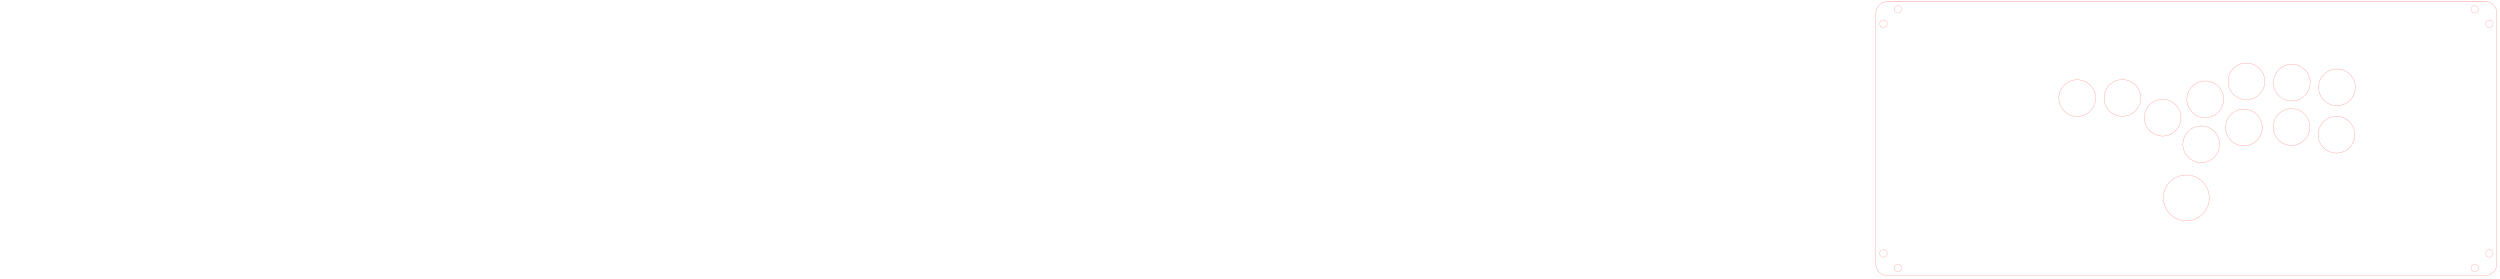
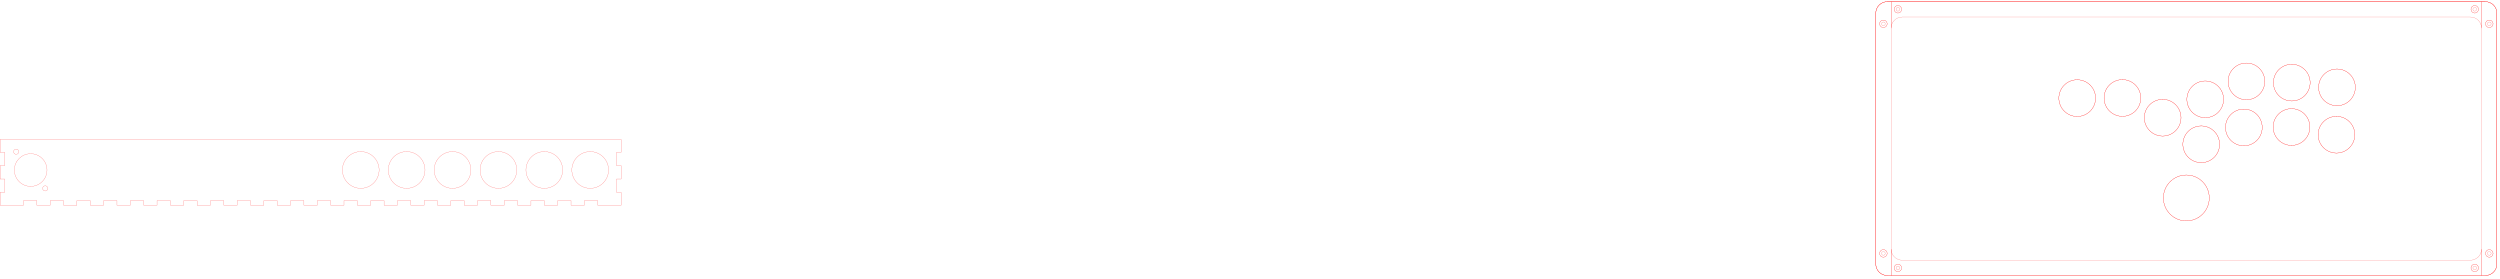
<svg xmlns="http://www.w3.org/2000/svg" width="1634.287mm" height="182.15mm" viewBox="0 0 1634.287 182.15" version="1.1" preserveAspectRatio="xMidYMid" id="svg6881" xml:space="preserve">
  <defs id="defs6885" />
-   <g id="g2096" style="display:none;fill:none;stroke:#000000;stroke-width:0.1;stroke-dasharray:none" transform="translate(0.2516511,5.52744)">
-     <path style="fill:none;stroke:#ff0000;stroke-width:0.1;stroke-dasharray:none" d="M 2.798,-4.419 V 3.986 H -0.202 V 12.716 H 2.798 v 8.73 h -3 v 8.73 H 2.798 v 8.405 H 15.093 V -4.419 Z" id="left_outsideCutPath-5" />
-     <path style="fill:none;stroke:#ff0000;stroke-width:0.1;stroke-dasharray:none" d="m 15.193,-4.419 v 8.405 h 3 V 12.716 h -3 v 8.73 h 3 v 8.73 h -3 v 8.405 h 15.305 V -4.419 Z" id="front_outsideCutPath-8" />
-   </g>
-   <g id="g2096-5" style="display:none;fill:none;stroke:#000000;stroke-width:0.1;stroke-dasharray:none" transform="translate(35.80163,-2.515885)">
-     <path style="color:#000000;display:none;fill:none;stroke:#ff0000;stroke-width:0.1;stroke-dasharray:none;stroke-opacity:1" d="M 38.527,0.045 H 50.732 V 42.955 H 38.527 v -8.404 h -3 v -8.641 h 3 v -8.82 h -3 V 8.449 h 3 z" transform="translate(-35.80163,3.574219)" id="path3102" />
-     <path style="color:#000000;display:none;fill:none;stroke:#ff0000;stroke-width:0.1;stroke-dasharray:none;stroke-opacity:1" d="M 50.924,0.045 H 66.139 V 42.955 H 50.924 v -8.314 h 3 v -8.82 h -3 v -8.641 h 3 V 8.359 h -3 z" transform="translate(-35.80163,3.574219)" id="path3106" />
-     <path style="color:#000000;display:none;fill:#ff0000;stroke:none;stroke-width:0.1;stroke-dasharray:none" d="M 2.682,3.619 H 14.977 V 46.619 H 2.682 V 38.215 H -0.318 V 29.484 H 2.682 V 20.754 H -0.318 V 12.023 H 2.682 Z" id="path3253" />
-     <path style="color:#000000;display:none;fill:#ff0000;stroke:none;stroke-width:0.1;stroke-dasharray:none" d="m 15.066,3.574 h 15.305 v 43 H 15.066 v -8.404 h 3 v -8.73 h -3 v -8.73 h 3 v -8.73 h -3 z" id="path3257" />
-     <path style="color:#000000;fill:none;stroke:#ff0000;stroke-width:0.1;stroke-dasharray:none;stroke-opacity:1" d="m 2.592,3.619 v 0.045 0.045 8.314 h -3 v 8.91 H 2.592 v 8.551 h -3 v 8.91 H 2.592 v 8.404 H 15.066 V 3.619 Z" id="left_outsideCutPath-5-7" />
-     <path style="color:#000000;fill:none;stroke:#ff0000;stroke-width:0.1;stroke-dasharray:none;stroke-opacity:1" d="m 15.066,3.619 v 0.045 0.045 8.494 h 3 v 8.551 h -3 v 8.91 h 3 v 8.551 h -3 v 8.584 H 30.551 V 3.619 Z" id="front_outsideCutPath-8-5" />
-   </g>
-   <g id="g2790" style="display:none;fill:none;stroke:#000000;stroke-width:0.1;stroke-dasharray:none" transform="translate(0.05,1.158333)">
+   <g id="g2790" style="display:inline;fill:none;stroke:#000000;stroke-width:0.1;stroke-dasharray:none" transform="translate(0.05,1.158333)">
    <path style="stroke:#ff0000;stroke-width:0.1;stroke-dasharray:none" d="m 0,90 v 8.405 h 3 v 8.73 H 0 v 8.73 h 3 v 8.73 H 0 V 133 h 15.305 v -3 h 8.73 v 3 h 8.73 v -3 h 8.73 v 3 h 8.73 v -3 h 8.73 v 3 h 8.73 v -3 h 8.73 v 3 h 8.73 v -3 h 8.73 v 3 h 8.73 v -3 h 8.73 v 3 h 8.73 v -3 h 8.73 v 3 h 8.73 v -3 h 8.73 v 3 h 8.73 v -3 h 8.73 v 3 h 8.73 v -3 h 8.73 v 3 h 8.73 v -3 h 8.73 v 3 h 8.73 v -3 h 8.73 v 3 h 8.73 v -3 h 8.73 v 3 h 8.73 v -3 h 8.73 v 3 h 8.73 v -3 h 8.73 v 3 h 8.73 v -3 h 8.73 v 3 h 8.73 v -3 h 8.73 v 3 h 8.73 v -3 h 8.73 v 3 h 8.73 v -3 h 8.73 v 3 h 8.73 v -3 h 8.73 v 3 h 8.73 v -3 h 8.73 v 3 h 8.73 v -3 h 8.73 v 3 H 406 v -8.405 h -3 v -8.73 h 3 v -8.73 h -3 v -8.73 h 3 V 90 Z" id="back_outsideCutPath" />
    <g id="g2849" transform="translate(3.609898,-1.710373)" style="stroke-width:0.1;stroke-dasharray:none">
      <path d="m -3142.288,869.515 a 45.354,45.354 0 0 0 -90.709,0 45.354,45.354 0 0 0 90.709,0 z" style="fill:none;stroke:#ff0000;stroke-width:0.378;stroke-dasharray:none" id="path2890-2-0" transform="matrix(0.2645833,0,0,0.2645833,1225.566,-118.3967)" />
      <path d="m 364.169,111.662 a 12,12 0 0 0 -24,0 12,12 0 0 0 24,0 z" style="fill:none;stroke:#ff0000;stroke-width:0.1;stroke-dasharray:none" id="path2890-2-0-2" />
      <path d="m -3142.288,869.515 a 45.354,45.354 0 0 0 -90.709,0 45.354,45.354 0 0 0 90.709,0 z" style="fill:none;stroke:#ff0000;stroke-width:0.378;stroke-dasharray:none" id="path2890-2-0-4" transform="matrix(0.2645833,0,0,0.2645833,1165.566,-118.3967)" />
      <path d="m 364.169,111.662 a 12,12 0 0 0 -24,0 12,12 0 0 0 24,0 z" style="fill:none;stroke:#ff0000;stroke-width:0.1;stroke-dasharray:none" id="path2890-2-0-2-4" transform="translate(-60)" />
      <path d="m 274.169,111.662 a 12,12 0 0 0 -24,0 12,12 0 0 0 24,0 z" style="fill:none;stroke:#ff0000;stroke-width:0.1;stroke-dasharray:none" id="path2890-2-0-4-9" />
      <path d="m 244.169,111.662 a 12,12 0 0 0 -24,0 12,12 0 0 0 24,0 z" style="fill:none;stroke:#ff0000;stroke-width:0.1;stroke-dasharray:none" id="path2890-2-0-2-4-1" />
    </g>
    <g id="g401" style="fill:none;stroke:#000000;stroke-width:0.1;stroke-dasharray:none" transform="translate(3.609898,-1.710373)">
      <path d="m 27.07,111.711 a 10.675,10.675 0 0 0 -21.35,0 10.675,10.675 0 0 0 21.35,0 z" style="fill:none;stroke:#ff0000;stroke-width:0.1;stroke-dasharray:none" id="path2890-2-0-2-4-1-8" />
      <ellipse style="display:inline;fill:none;stroke:#ff0000;stroke-width:0.1;stroke-dasharray:none;stroke-opacity:1" id="path838-8-3-5" cx="25.896" cy="123.712" rx="1.7" ry="1.7" />
      <ellipse style="display:inline;fill:none;stroke:#ff0000;stroke-width:0.1;stroke-dasharray:none;stroke-opacity:1" id="path838-8-3-5-4-2" cx="6.896" cy="99.712" rx="1.7" ry="1.7" />
    </g>
  </g>
  <g id="g264" transform="translate(635.2418,1.108333)" style="display:inline;stroke-width:0.1;stroke-dasharray:none">
    <rect style="display:none;fill:none;fill-opacity:1;fill-rule:evenodd;stroke:#ff0000;stroke-width:0.094;stroke-dasharray:none" id="rect4792" width="390.006" height="163.006" x="598.997" y="7.997" rx="7.5" ry="7.5" transform="translate(1.125e-6)" />
    <rect style="fill:none;stroke:#ff0000;stroke-width:0.1;stroke-dasharray:none" id="rect372" width="406" height="179" x="591" y="-5.1409003e-08" rx="7.5" ry="7.5" />
    <g id="g2122-5" transform="translate(18.45759,-12.65129)" style="display:none;stroke-width:0.1;stroke-dasharray:none">
      <path d="M 773.742,35.901 V 23.251 h -0.8 V 22.651 h -13.85 v 0.6 h -0.8 v 12.65 h 0.8 v 0.6 h 13.85 v -0.6 z" style="fill:none;stroke:#ff0000;stroke-width:0.1;stroke-dasharray:none;stroke-opacity:1" id="path408-3-6-6" />
      <path d="M 754.692,35.901 V 23.251 h -0.8 V 22.651 h -13.85 v 0.6 h -0.8 v 12.65 h 0.8 v 0.6 h 13.85 v -0.6 z" style="fill:none;stroke:#ff0000;stroke-width:0.1;stroke-dasharray:none;stroke-opacity:1" id="path408-3-2" />
      <path d="m 720.992,23.251 h -0.8 v 12.65 h 0.8 v 0.6 h 13.85 v -0.6 h 0.8 V 23.251 h -0.8 V 22.651 h -13.85 z" style="fill:none;stroke:#ff0000;stroke-width:0.1;stroke-dasharray:none;stroke-opacity:1" id="path392-9" />
      <path d="M 830.891,35.901 V 23.251 h -0.8 V 22.651 h -13.85 v 0.6 h -0.8 v 12.65 h 0.8 v 0.6 h 13.85 v -0.6 z" style="fill:none;stroke:#ff0000;stroke-width:0.1;stroke-dasharray:none;stroke-opacity:1" id="path408-3-6-7-1" />
      <path d="M 811.842,35.901 V 23.251 h -0.8 V 22.651 h -13.85 v 0.6 h -0.8 v 12.65 h 0.8 v 0.6 h 13.85 v -0.6 z" style="fill:none;stroke:#ff0000;stroke-width:0.1;stroke-dasharray:none;stroke-opacity:1" id="path408-3-5-2" />
      <path d="m 778.142,23.251 h -0.8 v 12.65 h 0.8 v 0.6 h 13.85 v -0.6 h 0.8 V 23.251 h -0.8 V 22.651 h -13.85 z" style="fill:none;stroke:#ff0000;stroke-width:0.1;stroke-dasharray:none;stroke-opacity:1" id="path392-3-7" />
    </g>
    <g id="g2894-3-6" transform="matrix(0.2645833,0,0,0.2645833,588.5936,-118.3467)" style="display:inline;fill:none;fill-opacity:1;fill-rule:evenodd;stroke-width:0.378;stroke-dasharray:none">
      <path d="m 858.515,799.631 a 45.354,45.354 0 0 0 -90.709,0 45.354,45.354 0 0 0 90.709,0 z" style="display:inline;fill:none;fill-opacity:1;fill-rule:evenodd;stroke:#ff0000;stroke-width:0.378;stroke-dasharray:none" id="path2870-3-2" />
      <path d="m 963.817,757.994 a 45.354,45.354 0 0 0 -90.709,0 45.354,45.354 0 0 0 90.709,0 z" style="display:inline;fill:none;fill-opacity:1;fill-rule:evenodd;stroke:#ff0000;stroke-width:0.378;stroke-dasharray:none" id="path2872-0-9" />
      <path d="m 1192.621,775.931 a 45.354,45.354 0 0 0 -90.709,0 45.354,45.354 0 0 0 90.709,0 z" style="display:inline;fill:none;fill-opacity:1;fill-rule:evenodd;stroke:#ff0000;stroke-width:0.378;stroke-dasharray:none" id="path2874-8-1" />
      <path d="m 1193.865,658.938 a 45.354,45.354 0 0 0 -90.709,0 45.354,45.354 0 0 0 90.709,0 z" style="display:inline;fill:none;fill-opacity:1;fill-rule:evenodd;stroke:#ff0000;stroke-width:0.378;stroke-dasharray:none" id="path2876-8-2" />
      <path d="m 1082.194,647.269 a 45.354,45.354 0 0 0 -90.709,0 45.354,45.354 0 0 0 90.709,0 z" style="display:inline;fill:none;fill-opacity:1;fill-rule:evenodd;stroke:#ff0000;stroke-width:0.378;stroke-dasharray:none" id="path2878-6-7" />
      <path d="m 970.16,644.216 a 45.354,45.354 0 0 0 -90.709,0 45.354,45.354 0 0 0 90.709,0 z" style="display:inline;fill:none;fill-opacity:1;fill-rule:evenodd;stroke:#ff0000;stroke-width:0.378;stroke-dasharray:none" id="path2880-0-0" />
      <path d="m 868.423,688.519 a 45.354,45.354 0 0 0 -90.709,0 45.354,45.354 0 0 0 90.709,0 z" style="display:inline;fill:none;fill-opacity:1;fill-rule:evenodd;stroke:#ff0000;stroke-width:0.378;stroke-dasharray:none" id="path2882-0-9" />
      <path d="m 763.205,733.935 a 45.354,45.354 0 0 0 -90.709,0 45.354,45.354 0 0 0 90.709,0 z" style="display:inline;fill:none;fill-opacity:1;fill-rule:evenodd;stroke:#ff0000;stroke-width:0.378;stroke-dasharray:none" id="path2884-5-3" />
      <path d="m 663.758,685.193 a 45.354,45.354 0 0 0 -90.709,0 45.354,45.354 0 0 0 90.709,0 z" style="display:inline;fill:none;fill-opacity:1;fill-rule:evenodd;stroke:#ff0000;stroke-width:0.378;stroke-dasharray:none" id="path2886-3-6" />
      <path d="m 552.111,685.529 a 45.354,45.354 0 0 0 -90.709,0 45.354,45.354 0 0 0 90.709,0 z" style="display:inline;fill:none;fill-opacity:1;fill-rule:evenodd;stroke:#ff0000;stroke-width:0.378;stroke-dasharray:none" id="path2888-8-0" />
      <path d="m 1081.552,756.954 a 45.354,45.354 0 0 0 -90.709,0 45.354,45.354 0 0 0 90.709,0 z" style="display:inline;fill:none;fill-opacity:1;fill-rule:evenodd;stroke:#ff0000;stroke-width:0.378;stroke-dasharray:none" id="path2890-2-6" />
      <path d="m 833.033,932.181 a 56.693,56.693 0 0 0 -113.386,0 56.693,56.693 0 0 0 113.386,0 z" style="display:inline;fill:none;fill-opacity:1;fill-rule:evenodd;stroke:#ff0000;stroke-width:0.378;stroke-dasharray:none" id="path2892-2-2" />
    </g>
    <circle style="display:inline;fill:none;fill-opacity:1;fill-rule:evenodd;stroke:#ff0000;stroke-width:0.085;stroke-dasharray:none;stroke-opacity:1" id="circle5123" cx="992.046" cy="164.546" r="2.458" transform="translate(-0.00454167)" />
    <circle style="display:inline;fill:none;fill-opacity:1;fill-rule:evenodd;stroke:#ff0000;stroke-width:0.085;stroke-dasharray:none;stroke-opacity:1" id="circle5123-3" cx="992.046" cy="14.454" r="2.458" transform="translate(-0.00454167)" />
    <circle style="display:inline;fill:none;fill-opacity:1;fill-rule:evenodd;stroke:#ff0000;stroke-width:0.085;stroke-dasharray:none;stroke-opacity:1" id="circle6011" cx="982.546" cy="4.954" r="2.458" transform="matrix(-1,0,0,1,1587.996,3.9166666e-8)" />
    <circle style="display:inline;fill:none;fill-opacity:1;fill-rule:evenodd;stroke:#ff0000;stroke-width:0.085;stroke-dasharray:none;stroke-opacity:1" id="circle497" cx="605.455" cy="4.954" r="2.458" transform="matrix(-1,0,0,1,1587.996,3.9166666e-8)" />
-     <circle style="display:inline;stroke-width:0.085;stroke-dasharray:none;fill:none;fill-opacity:1;fill-rule:evenodd;stroke:#ff0000;stroke-opacity:1" id="circle3695" cx="595.955" cy="164.546" r="2.458" transform="translate(-0.00454167)" />
-     <circle style="display:inline;stroke-width:0.085;stroke-dasharray:none;fill:none;fill-opacity:1;fill-rule:evenodd;stroke:#ff0000;stroke-opacity:1" id="ellipse252-4-3" cx="595.955" cy="14.454" r="2.458" transform="translate(-0.00454167)" />
-     <circle style="display:inline;stroke-width:0.085;stroke-dasharray:none;fill:none;fill-opacity:1;fill-rule:evenodd;stroke:#ff0000;stroke-opacity:1" id="circle4478" cx="982.546" cy="174.046" r="2.458" transform="translate(-0.00454167)" />
-     <circle style="display:inline;stroke-width:0.085;stroke-dasharray:none;fill:none;fill-opacity:1;fill-rule:evenodd;stroke:#ff0000;stroke-opacity:1" id="circle4937" cx="605.455" cy="174.046" r="2.458" transform="translate(-0.00454167)" />
+     <circle style="display:inline;fill:none;fill-opacity:1;fill-rule:evenodd;stroke:#ff0000;stroke-width:0.085;stroke-dasharray:none;stroke-opacity:1" id="circle3695" cx="595.955" cy="164.546" r="2.458" transform="translate(-0.00454167)" />
+     <circle style="display:inline;fill:none;fill-opacity:1;fill-rule:evenodd;stroke:#ff0000;stroke-width:0.085;stroke-dasharray:none;stroke-opacity:1" id="ellipse252-4-3" cx="595.955" cy="14.454" r="2.458" transform="translate(-0.00454167)" />
+     <circle style="display:inline;fill:none;fill-opacity:1;fill-rule:evenodd;stroke:#ff0000;stroke-width:0.085;stroke-dasharray:none;stroke-opacity:1" id="circle4478" cx="982.546" cy="174.046" r="2.458" transform="translate(-0.00454167)" />
+     <circle style="display:inline;fill:none;fill-opacity:1;fill-rule:evenodd;stroke:#ff0000;stroke-width:0.085;stroke-dasharray:none;stroke-opacity:1" id="circle4937" cx="605.455" cy="174.046" r="2.458" transform="translate(-0.00454167)" />
  </g>
-   <g id="g264-3" transform="translate(635.2373,1.108333)" style="display:none;fill:none;fill-opacity:1;fill-rule:evenodd;stroke-width:0.1;stroke-dasharray:none">
+   <g id="g264-3" transform="translate(635.2373,1.108333)" style="display:inline;fill:none;fill-opacity:1;fill-rule:evenodd;stroke-width:0.1;stroke-dasharray:none">
    <circle style="display:none;fill:none;fill-opacity:1;fill-rule:evenodd;stroke:#ff0000;stroke-width:0.1;stroke-dasharray:none;stroke-opacity:1" id="circle5770" cx="990.8" cy="172.8" r="2.9" />
    <circle style="display:none;fill:none;fill-opacity:1;fill-rule:evenodd;stroke:#ff0000;stroke-width:0.1;stroke-dasharray:none;stroke-opacity:1" id="circle5275" cx="597.2" cy="172.8" r="2.9" transform="translate(-1.1666667e-5)" />
    <circle style="display:none;fill:none;fill-opacity:1;fill-rule:evenodd;stroke:#ff0000;stroke-width:0.1;stroke-dasharray:none;stroke-opacity:1" id="circle5551" cx="990.8" cy="6.2" r="2.9" />
    <rect style="display:none;fill:none;fill-opacity:1;fill-rule:evenodd;stroke:#ff0000;stroke-width:0.094;stroke-dasharray:none" id="rect1242" width="390.006" height="163.006" x="598.997" y="7.997" rx="7.5" ry="7.5" />
    <rect style="fill:none;fill-opacity:1;fill-rule:evenodd;stroke:#ff0000;stroke-width:0.1;stroke-dasharray:none" id="rect372-9" width="406" height="179" x="591" y="-5.1409003e-08" rx="7.5" ry="7.5" />
    <g id="g2894-3" transform="matrix(0.2645833,0,0,0.2645833,588.5936,-118.3467)" style="display:inline;fill:none;fill-opacity:1;fill-rule:evenodd;stroke-width:0.378;stroke-dasharray:none">
      <path d="m 858.515,799.631 a 45.354,45.354 0 0 0 -90.709,0 45.354,45.354 0 0 0 90.709,0 z" style="display:inline;fill:none;fill-opacity:1;fill-rule:evenodd;stroke:#ff0000;stroke-width:0.378;stroke-dasharray:none" id="path2870-3" />
      <path d="m 963.817,757.994 a 45.354,45.354 0 0 0 -90.709,0 45.354,45.354 0 0 0 90.709,0 z" style="display:inline;fill:none;fill-opacity:1;fill-rule:evenodd;stroke:#ff0000;stroke-width:0.378;stroke-dasharray:none" id="path2872-0" />
      <path d="m 1192.621,775.931 a 45.354,45.354 0 0 0 -90.709,0 45.354,45.354 0 0 0 90.709,0 z" style="display:inline;fill:none;fill-opacity:1;fill-rule:evenodd;stroke:#ff0000;stroke-width:0.378;stroke-dasharray:none" id="path2874-8" />
      <path d="m 1193.865,658.938 a 45.354,45.354 0 0 0 -90.709,0 45.354,45.354 0 0 0 90.709,0 z" style="display:inline;fill:none;fill-opacity:1;fill-rule:evenodd;stroke:#ff0000;stroke-width:0.378;stroke-dasharray:none" id="path2876-8" />
      <path d="m 1082.194,647.269 a 45.354,45.354 0 0 0 -90.709,0 45.354,45.354 0 0 0 90.709,0 z" style="display:inline;fill:none;fill-opacity:1;fill-rule:evenodd;stroke:#ff0000;stroke-width:0.378;stroke-dasharray:none" id="path2878-6" />
      <path d="m 970.16,644.216 a 45.354,45.354 0 0 0 -90.709,0 45.354,45.354 0 0 0 90.709,0 z" style="display:inline;fill:none;fill-opacity:1;fill-rule:evenodd;stroke:#ff0000;stroke-width:0.378;stroke-dasharray:none" id="path2880-0" />
      <path d="m 868.423,688.519 a 45.354,45.354 0 0 0 -90.709,0 45.354,45.354 0 0 0 90.709,0 z" style="display:inline;fill:none;fill-opacity:1;fill-rule:evenodd;stroke:#ff0000;stroke-width:0.378;stroke-dasharray:none" id="path2882-0" />
      <path d="m 763.205,733.935 a 45.354,45.354 0 0 0 -90.709,0 45.354,45.354 0 0 0 90.709,0 z" style="display:inline;fill:none;fill-opacity:1;fill-rule:evenodd;stroke:#ff0000;stroke-width:0.378;stroke-dasharray:none" id="path2884-5" />
      <path d="m 663.758,685.193 a 45.354,45.354 0 0 0 -90.709,0 45.354,45.354 0 0 0 90.709,0 z" style="display:inline;fill:none;fill-opacity:1;fill-rule:evenodd;stroke:#ff0000;stroke-width:0.378;stroke-dasharray:none" id="path2886-3" />
      <path d="m 552.111,685.529 a 45.354,45.354 0 0 0 -90.709,0 45.354,45.354 0 0 0 90.709,0 z" style="display:inline;fill:none;fill-opacity:1;fill-rule:evenodd;stroke:#ff0000;stroke-width:0.378;stroke-dasharray:none" id="path2888-8" />
      <path d="m 1081.552,756.954 a 45.354,45.354 0 0 0 -90.709,0 45.354,45.354 0 0 0 90.709,0 z" style="display:inline;fill:none;fill-opacity:1;fill-rule:evenodd;stroke:#ff0000;stroke-width:0.378;stroke-dasharray:none" id="path2890-2" />
      <path d="m 833.033,932.181 a 56.693,56.693 0 0 0 -113.386,0 56.693,56.693 0 0 0 113.386,0 z" style="display:inline;fill:none;fill-opacity:1;fill-rule:evenodd;stroke:#ff0000;stroke-width:0.378;stroke-dasharray:none" id="path2892-2" />
    </g>
    <g id="g2122" transform="translate(18.45759,-15.5686)" style="display:none;fill:none;fill-opacity:1;fill-rule:evenodd">
      <g id="g3148" style="display:none;fill:none;fill-opacity:1;fill-rule:evenodd">
        <path d="M 773.742,38.818 V 26.168 h -0.8 v -0.6 h -13.85 v 0.6 h -0.8 v 12.65 h 0.8 v 0.6 h 13.85 v -0.6 z" style="fill:none;fill-opacity:1;fill-rule:evenodd;stroke:#ff0000;stroke-width:0.1;stroke-dasharray:none;stroke-opacity:1" id="path408-3-6" />
        <path d="M 754.692,38.818 V 26.168 h -0.8 v -0.6 h -13.85 v 0.6 h -0.8 v 12.65 h 0.8 v 0.6 h 13.85 v -0.6 z" style="fill:none;fill-opacity:1;fill-rule:evenodd;stroke:#ff0000;stroke-width:0.1;stroke-dasharray:none;stroke-opacity:1" id="path408-3" />
        <path d="m 720.992,26.168 h -0.8 v 12.65 h 0.8 v 0.6 h 13.85 v -0.6 h 0.8 V 26.168 h -0.8 v -0.6 h -13.85 z" style="fill:none;fill-opacity:1;fill-rule:evenodd;stroke:#ff0000;stroke-width:0.1;stroke-dasharray:none;stroke-opacity:1" id="path392" />
        <path d="M 830.891,38.818 V 26.168 h -0.8 v -0.6 h -13.85 v 0.6 h -0.8 v 12.65 h 0.8 v 0.6 h 13.85 v -0.6 z" style="fill:none;fill-opacity:1;fill-rule:evenodd;stroke:#ff0000;stroke-width:0.1;stroke-dasharray:none;stroke-opacity:1" id="path408-3-6-7" />
        <path d="M 811.842,38.818 V 26.168 h -0.8 v -0.6 h -13.85 v 0.6 h -0.8 v 12.65 h 0.8 v 0.6 h 13.85 v -0.6 z" style="fill:none;fill-opacity:1;fill-rule:evenodd;stroke:#ff0000;stroke-width:0.1;stroke-dasharray:none;stroke-opacity:1" id="path408-3-5" />
        <path d="m 778.142,26.168 h -0.8 v 12.65 h 0.8 v 0.6 h 13.85 v -0.6 h 0.8 V 26.168 h -0.8 v -0.6 h -13.85 z" style="fill:none;fill-opacity:1;fill-rule:evenodd;stroke:#ff0000;stroke-width:0.1;stroke-dasharray:none;stroke-opacity:1" id="path392-3" />
      </g>
      <rect style="fill:none;fill-opacity:1;fill-rule:evenodd;stroke:#ff0000;stroke-width:0.1;stroke-dasharray:none;stroke-opacity:1" id="rect2926" width="114.299" height="17.454" x="718.392" y="23.766" />
    </g>
    <circle style="display:inline;fill:none;fill-opacity:1;fill-rule:evenodd;stroke:#ff0000;stroke-width:0.1;stroke-dasharray:none;stroke-opacity:1" id="circle7115" cx="595.955" cy="164.546" r="1.2" transform="translate(-1.1666667e-5)" />
    <circle style="display:inline;fill:none;fill-opacity:1;fill-rule:evenodd;stroke:#ff0000;stroke-width:0.1;stroke-dasharray:none;stroke-opacity:1" id="ellipse252-4" cx="595.955" cy="14.454" r="1.2" transform="translate(-1.1666667e-5)" />
    <circle style="display:inline;fill:none;fill-opacity:1;fill-rule:evenodd;stroke:#ff0000;stroke-width:0.1;stroke-dasharray:none;stroke-opacity:1" id="circle6802" cx="982.545" cy="4.954" r="1.2" transform="translate(-1.1666667e-5)" />
    <circle style="display:inline;fill:none;fill-opacity:1;fill-rule:evenodd;stroke:#ff0000;stroke-width:0.1;stroke-dasharray:none;stroke-opacity:1" id="circle2098" cx="605.455" cy="4.954" r="1.2" />
    <circle style="display:inline;fill:none;fill-opacity:1;fill-rule:evenodd;stroke:#ff0000;stroke-width:0.1;stroke-dasharray:none;stroke-opacity:1" id="circle7331" cx="982.546" cy="174.046" r="1.2" transform="translate(-1.1666667e-5)" />
    <circle style="display:inline;fill:none;fill-opacity:1;fill-rule:evenodd;stroke:#ff0000;stroke-width:0.1;stroke-dasharray:none;stroke-opacity:1" id="circle7230" cx="605.455" cy="174.046" r="1.2" />
    <circle style="display:inline;fill:none;fill-opacity:1;fill-rule:evenodd;stroke:#ff0000;stroke-width:0.1;stroke-dasharray:none;stroke-opacity:1" id="circle7436" cx="992.046" cy="164.546" r="1.2" />
    <circle style="display:inline;fill:none;fill-opacity:1;fill-rule:evenodd;stroke:#ff0000;stroke-width:0.1;stroke-dasharray:none;stroke-opacity:1" id="circle7640" cx="992.046" cy="14.454" r="1.2" />
  </g>
-   <g id="g965" transform="translate(635.2373,1.108333)" style="display:none;fill:none;fill-opacity:1;fill-rule:evenodd;stroke-width:0.1;stroke-dasharray:none">
+   <g id="g965" transform="translate(635.2373,1.108333)" style="display:inline;fill:none;fill-opacity:1;fill-rule:evenodd;stroke-width:0.1;stroke-dasharray:none">
    <g id="g8605" transform="matrix(-1,0,0,1,1588,2.6440805e-8)">
      <circle style="display:inline;fill:none;fill-opacity:1;fill-rule:evenodd;stroke:#ff0000;stroke-width:0.085;stroke-dasharray:none;stroke-opacity:1" id="circle8599" cx="982.546" cy="4.954" r="2.458" />
      <circle style="display:inline;fill:none;fill-opacity:1;fill-rule:evenodd;stroke:#ff0000;stroke-width:0.085;stroke-dasharray:none;stroke-opacity:1" id="circle8601" cx="605.455" cy="4.954" r="2.458" />
      <path style="display:inline;fill:none;fill-opacity:1;fill-rule:evenodd;stroke:#ff0000;stroke-width:0.092;stroke-dasharray:none" d="M 987.004,-5.1408989e-8 H 600.996 L 600.996,17.312 c 0,-4.053 3.311,-7.316 7.423,-7.316 h 371.162 c 4.112,0 7.423,3.263 7.423,7.316 z" transform="translate(-1.1666667e-5)" id="path8603" />
    </g>
    <g id="g8613">
      <circle style="display:inline;fill:none;fill-opacity:1;fill-rule:evenodd;stroke:#ff0000;stroke-width:0.085;stroke-dasharray:none;stroke-opacity:1" id="circle8607" cx="992.046" cy="164.546" r="2.458" />
      <circle style="display:inline;fill:none;fill-opacity:1;fill-rule:evenodd;stroke:#ff0000;stroke-width:0.085;stroke-dasharray:none;stroke-opacity:1" id="circle8609" cx="992.046" cy="14.454" r="2.458" />
      <path style="display:inline;fill:none;fill-opacity:1;fill-rule:evenodd;stroke:#ff0000;stroke-width:0.092;stroke-dasharray:none" d="m 987.004,179 h 2.496 c 4.155,0 7.5,-3.345 7.5,-7.5 V 7.5 c 0,-4.155 -3.345,-7.5 -7.5,-7.5 h -2.496 z" transform="translate(-1.1666667e-5)" id="path8611" />
    </g>
    <g id="g8621">
      <circle style="display:inline;fill:none;fill-opacity:1;fill-rule:evenodd;stroke:#ff0000;stroke-width:0.085;stroke-dasharray:none;stroke-opacity:1" id="circle8615" cx="982.546" cy="174.046" r="2.458" />
      <circle style="display:inline;fill:none;fill-opacity:1;fill-rule:evenodd;stroke:#ff0000;stroke-width:0.085;stroke-dasharray:none;stroke-opacity:1" id="circle8617" cx="605.455" cy="174.046" r="2.458" />
      <path style="display:inline;fill:none;fill-opacity:1;fill-rule:evenodd;stroke:#ff0000;stroke-width:0.092;stroke-dasharray:none" d="m 987.004,161.688 c 0,4.053 -3.311,7.316 -7.423,7.316 H 608.419 c -4.112,0 -7.423,-3.263 -7.423,-7.316 L 600.996,179 h 95.254 97.75 193.004 z" transform="translate(-1.1666667e-5)" id="path8619" />
    </g>
    <g id="g8629">
      <circle style="display:inline;fill:none;fill-opacity:1;fill-rule:evenodd;stroke:#ff0000;stroke-width:0.085;stroke-dasharray:none;stroke-opacity:1" id="circle8623" cx="595.955" cy="164.546" r="2.458" />
      <circle style="display:inline;fill:none;fill-opacity:1;fill-rule:evenodd;stroke:#ff0000;stroke-width:0.085;stroke-dasharray:none;stroke-opacity:1" id="circle8625" cx="595.955" cy="14.454" r="2.458" />
      <path style="display:inline;stroke:#ff0000;stroke-width:0.092" d="m 600.996,-5.1408989e-8 h -2.496 c -4.155,-1.4e-14 -7.5,3.345 -7.5,7.5 V 171.5 c 0,4.155 3.345,7.5 7.5,7.5 h 2.496 z" id="path8627" />
    </g>
  </g>
</svg>
